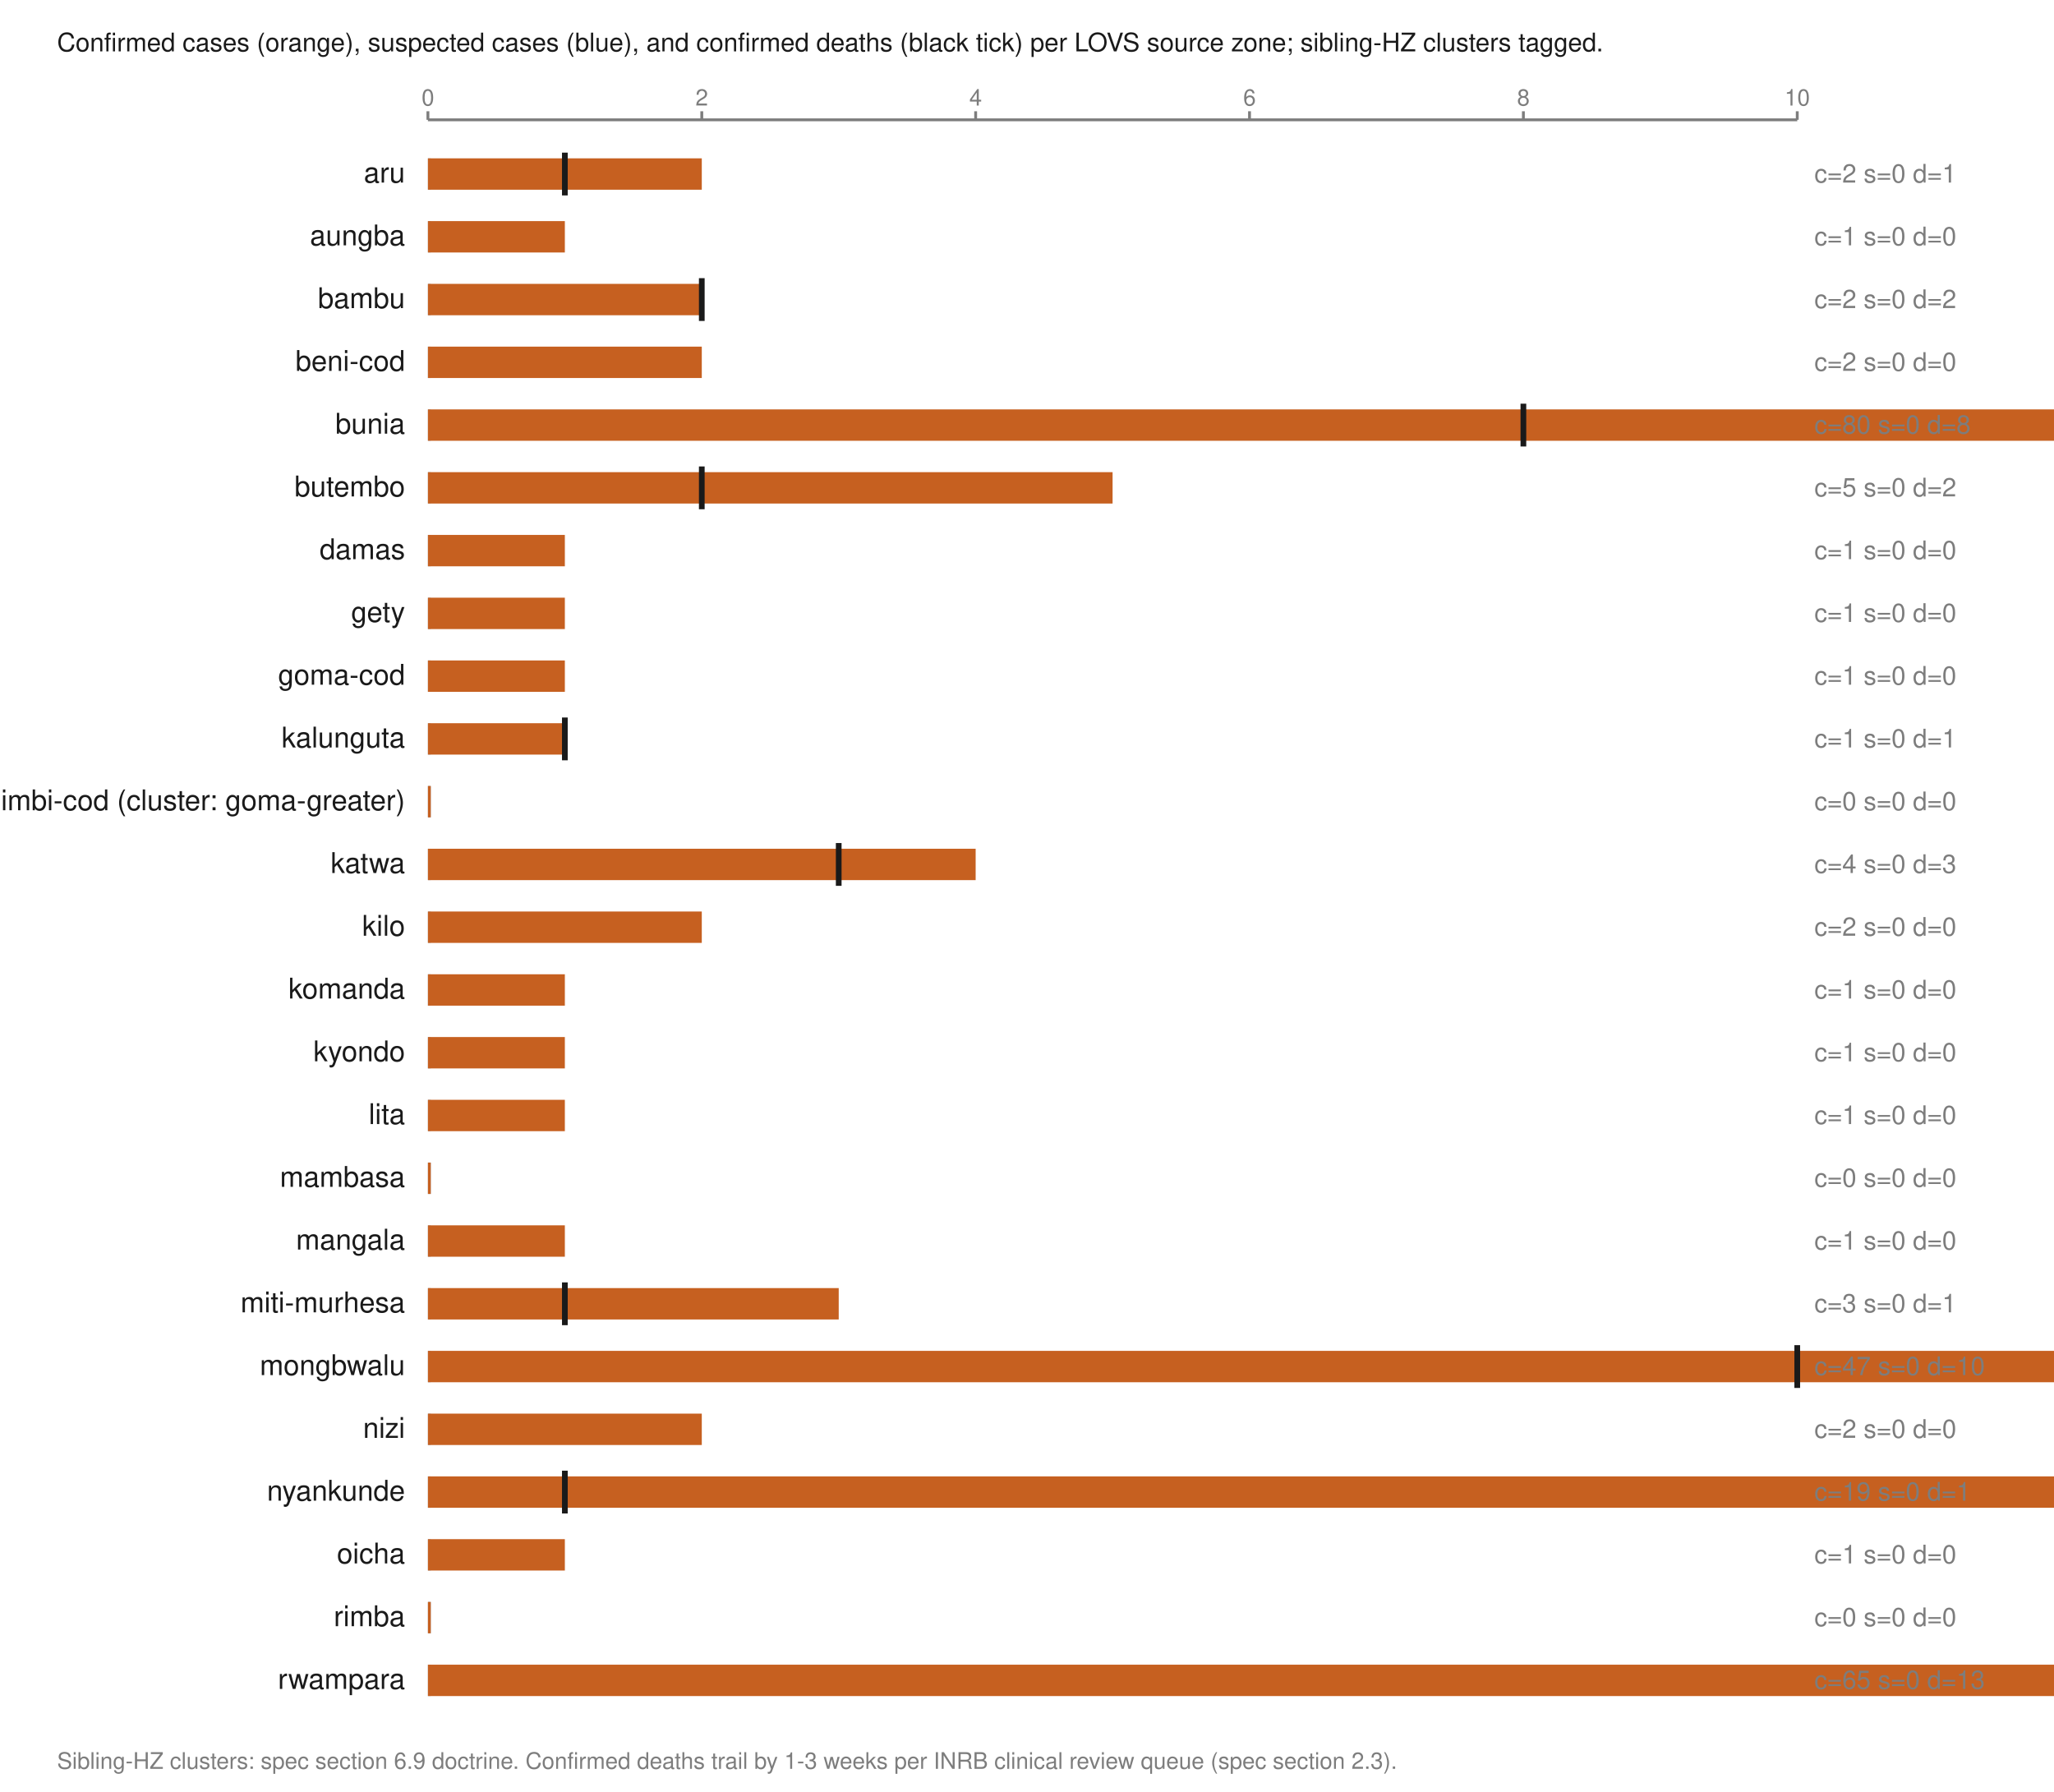
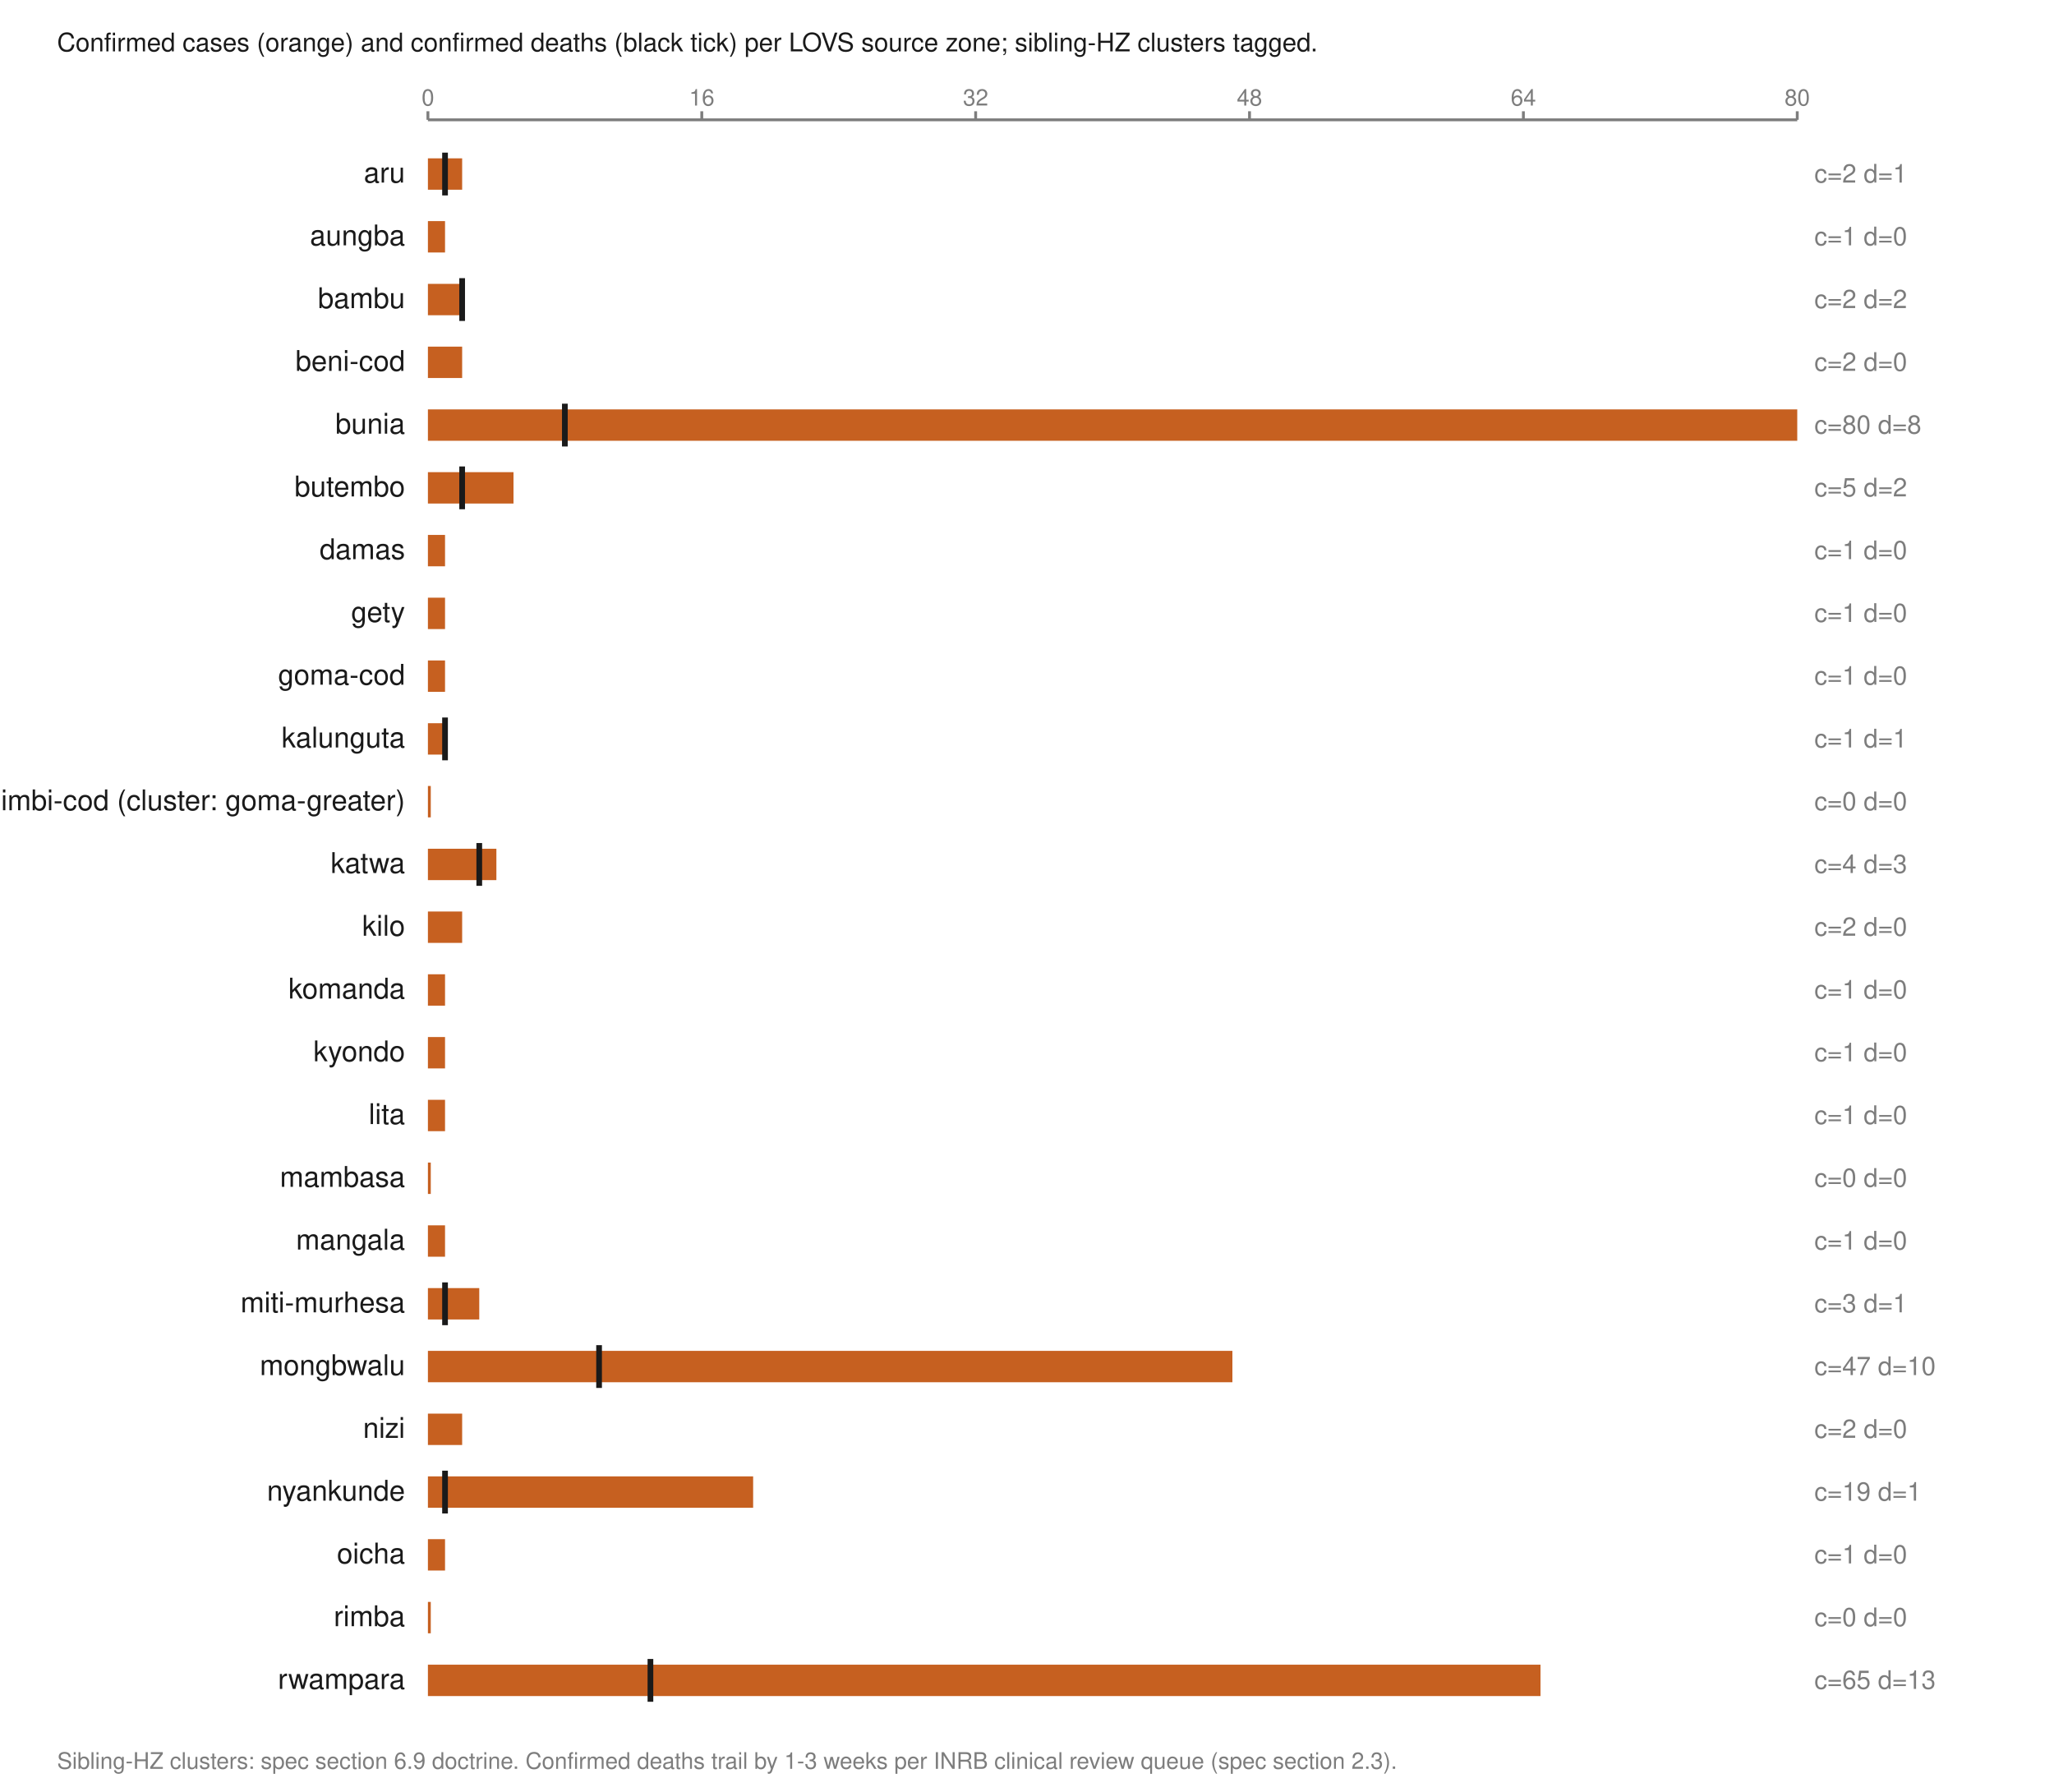
<svg xmlns="http://www.w3.org/2000/svg" viewBox="0 0 720 628" width="720" height="628" role="img" aria-labelledby="t">
-   <text x="20.0" y="18.0" font-family="Helvetica,Arial,sans-serif" font-size="9" fill="#1a1a1a" font-weight="normal" text-anchor="start">Confirmed cases (orange), suspected cases (blue), and confirmed deaths (black tick) per LOVS source zone; sibling-HZ clusters tagged.</text>
+   <text x="20.0" y="18.0" font-family="Helvetica,Arial,sans-serif" font-size="9" fill="#1a1a1a" font-weight="normal" text-anchor="start">Confirmed cases (orange) and confirmed deaths (black tick) per LOVS source zone; sibling-HZ clusters tagged.</text>
  <line x1="150.0" y1="42.0" x2="630.0" y2="42.0" stroke="#7d7d7d" stroke-width="1" />
  <line x1="150.0" y1="39.0" x2="150.0" y2="42.0" stroke="#7d7d7d" stroke-width="1" />
  <text x="150.0" y="37.0" font-family="Helvetica,Arial,sans-serif" font-size="8" fill="#7d7d7d" font-weight="normal" text-anchor="middle">0</text>
  <line x1="246.0" y1="39.0" x2="246.0" y2="42.0" stroke="#7d7d7d" stroke-width="1" />
-   <text x="246.0" y="37.0" font-family="Helvetica,Arial,sans-serif" font-size="8" fill="#7d7d7d" font-weight="normal" text-anchor="middle">2</text>
+   <text x="246.0" y="37.0" font-family="Helvetica,Arial,sans-serif" font-size="8" fill="#7d7d7d" font-weight="normal" text-anchor="middle">16</text>
  <line x1="342.0" y1="39.0" x2="342.0" y2="42.0" stroke="#7d7d7d" stroke-width="1" />
-   <text x="342.0" y="37.0" font-family="Helvetica,Arial,sans-serif" font-size="8" fill="#7d7d7d" font-weight="normal" text-anchor="middle">4</text>
+   <text x="342.0" y="37.0" font-family="Helvetica,Arial,sans-serif" font-size="8" fill="#7d7d7d" font-weight="normal" text-anchor="middle">32</text>
  <line x1="438.0" y1="39.0" x2="438.0" y2="42.0" stroke="#7d7d7d" stroke-width="1" />
-   <text x="438.0" y="37.0" font-family="Helvetica,Arial,sans-serif" font-size="8" fill="#7d7d7d" font-weight="normal" text-anchor="middle">6</text>
+   <text x="438.0" y="37.0" font-family="Helvetica,Arial,sans-serif" font-size="8" fill="#7d7d7d" font-weight="normal" text-anchor="middle">48</text>
  <line x1="534.0" y1="39.0" x2="534.0" y2="42.0" stroke="#7d7d7d" stroke-width="1" />
-   <text x="534.0" y="37.0" font-family="Helvetica,Arial,sans-serif" font-size="8" fill="#7d7d7d" font-weight="normal" text-anchor="middle">8</text>
+   <text x="534.0" y="37.0" font-family="Helvetica,Arial,sans-serif" font-size="8" fill="#7d7d7d" font-weight="normal" text-anchor="middle">64</text>
  <line x1="630.0" y1="39.0" x2="630.0" y2="42.0" stroke="#7d7d7d" stroke-width="1" />
-   <text x="630.0" y="37.0" font-family="Helvetica,Arial,sans-serif" font-size="8" fill="#7d7d7d" font-weight="normal" text-anchor="middle">10</text>
+   <text x="630.0" y="37.0" font-family="Helvetica,Arial,sans-serif" font-size="8" fill="#7d7d7d" font-weight="normal" text-anchor="middle">80</text>
  <text x="142.0" y="64.0" font-family="Helvetica,Arial,sans-serif" font-size="10" fill="#1a1a1a" font-weight="normal" text-anchor="end">aru</text>
-   <rect x="150.0" y="55.5" width="1.0" height="11.0" fill="#9bbcd4" />
-   <rect x="150.0" y="55.5" width="96.0" height="11.0" fill="#c66020" />
-   <line x1="198.0" y1="53.5" x2="198.0" y2="68.5" stroke="#1a1a1a" stroke-width="2" />
-   <text x="636.0" y="64.0" font-family="Helvetica,Arial,sans-serif" font-size="9" fill="#7d7d7d" font-weight="normal" text-anchor="start">c=2 s=0 d=1</text>
+   <rect x="150.0" y="55.5" width="12.0" height="11.0" fill="#c66020" />
+   <line x1="156.0" y1="53.5" x2="156.0" y2="68.5" stroke="#1a1a1a" stroke-width="2" />
+   <text x="636.0" y="64.0" font-family="Helvetica,Arial,sans-serif" font-size="9" fill="#7d7d7d" font-weight="normal" text-anchor="start">c=2 d=1</text>
  <text x="142.0" y="86.0" font-family="Helvetica,Arial,sans-serif" font-size="10" fill="#1a1a1a" font-weight="normal" text-anchor="end">aungba</text>
-   <rect x="150.0" y="77.5" width="1.0" height="11.0" fill="#9bbcd4" />
-   <rect x="150.0" y="77.5" width="48.0" height="11.0" fill="#c66020" />
-   <text x="636.0" y="86.0" font-family="Helvetica,Arial,sans-serif" font-size="9" fill="#7d7d7d" font-weight="normal" text-anchor="start">c=1 s=0 d=0</text>
+   <rect x="150.0" y="77.5" width="6.0" height="11.0" fill="#c66020" />
+   <text x="636.0" y="86.0" font-family="Helvetica,Arial,sans-serif" font-size="9" fill="#7d7d7d" font-weight="normal" text-anchor="start">c=1 d=0</text>
  <text x="142.0" y="108.0" font-family="Helvetica,Arial,sans-serif" font-size="10" fill="#1a1a1a" font-weight="normal" text-anchor="end">bambu</text>
-   <rect x="150.0" y="99.5" width="1.0" height="11.0" fill="#9bbcd4" />
-   <rect x="150.0" y="99.5" width="96.0" height="11.0" fill="#c66020" />
-   <line x1="246.0" y1="97.5" x2="246.0" y2="112.5" stroke="#1a1a1a" stroke-width="2" />
-   <text x="636.0" y="108.0" font-family="Helvetica,Arial,sans-serif" font-size="9" fill="#7d7d7d" font-weight="normal" text-anchor="start">c=2 s=0 d=2</text>
+   <rect x="150.0" y="99.5" width="12.0" height="11.0" fill="#c66020" />
+   <line x1="162.0" y1="97.5" x2="162.0" y2="112.5" stroke="#1a1a1a" stroke-width="2" />
+   <text x="636.0" y="108.0" font-family="Helvetica,Arial,sans-serif" font-size="9" fill="#7d7d7d" font-weight="normal" text-anchor="start">c=2 d=2</text>
  <text x="142.0" y="130.0" font-family="Helvetica,Arial,sans-serif" font-size="10" fill="#1a1a1a" font-weight="normal" text-anchor="end">beni-cod</text>
-   <rect x="150.0" y="121.5" width="1.0" height="11.0" fill="#9bbcd4" />
-   <rect x="150.0" y="121.5" width="96.0" height="11.0" fill="#c66020" />
-   <text x="636.0" y="130.0" font-family="Helvetica,Arial,sans-serif" font-size="9" fill="#7d7d7d" font-weight="normal" text-anchor="start">c=2 s=0 d=0</text>
+   <rect x="150.0" y="121.5" width="12.0" height="11.0" fill="#c66020" />
+   <text x="636.0" y="130.0" font-family="Helvetica,Arial,sans-serif" font-size="9" fill="#7d7d7d" font-weight="normal" text-anchor="start">c=2 d=0</text>
  <text x="142.0" y="152.0" font-family="Helvetica,Arial,sans-serif" font-size="10" fill="#1a1a1a" font-weight="normal" text-anchor="end">bunia</text>
-   <rect x="150.0" y="143.5" width="1.0" height="11.0" fill="#9bbcd4" />
-   <rect x="150.0" y="143.5" width="3840.0" height="11.0" fill="#c66020" />
-   <line x1="534.0" y1="141.5" x2="534.0" y2="156.5" stroke="#1a1a1a" stroke-width="2" />
-   <text x="636.0" y="152.0" font-family="Helvetica,Arial,sans-serif" font-size="9" fill="#7d7d7d" font-weight="normal" text-anchor="start">c=80 s=0 d=8</text>
+   <rect x="150.0" y="143.5" width="480.0" height="11.0" fill="#c66020" />
+   <line x1="198.0" y1="141.5" x2="198.0" y2="156.5" stroke="#1a1a1a" stroke-width="2" />
+   <text x="636.0" y="152.0" font-family="Helvetica,Arial,sans-serif" font-size="9" fill="#7d7d7d" font-weight="normal" text-anchor="start">c=80 d=8</text>
  <text x="142.0" y="174.0" font-family="Helvetica,Arial,sans-serif" font-size="10" fill="#1a1a1a" font-weight="normal" text-anchor="end">butembo</text>
-   <rect x="150.0" y="165.5" width="1.0" height="11.0" fill="#9bbcd4" />
-   <rect x="150.0" y="165.5" width="240.0" height="11.0" fill="#c66020" />
-   <line x1="246.0" y1="163.5" x2="246.0" y2="178.5" stroke="#1a1a1a" stroke-width="2" />
-   <text x="636.0" y="174.0" font-family="Helvetica,Arial,sans-serif" font-size="9" fill="#7d7d7d" font-weight="normal" text-anchor="start">c=5 s=0 d=2</text>
+   <rect x="150.0" y="165.5" width="30.0" height="11.0" fill="#c66020" />
+   <line x1="162.0" y1="163.5" x2="162.0" y2="178.5" stroke="#1a1a1a" stroke-width="2" />
+   <text x="636.0" y="174.0" font-family="Helvetica,Arial,sans-serif" font-size="9" fill="#7d7d7d" font-weight="normal" text-anchor="start">c=5 d=2</text>
  <text x="142.0" y="196.0" font-family="Helvetica,Arial,sans-serif" font-size="10" fill="#1a1a1a" font-weight="normal" text-anchor="end">damas</text>
-   <rect x="150.0" y="187.5" width="1.0" height="11.0" fill="#9bbcd4" />
-   <rect x="150.0" y="187.5" width="48.0" height="11.0" fill="#c66020" />
-   <text x="636.0" y="196.0" font-family="Helvetica,Arial,sans-serif" font-size="9" fill="#7d7d7d" font-weight="normal" text-anchor="start">c=1 s=0 d=0</text>
+   <rect x="150.0" y="187.5" width="6.0" height="11.0" fill="#c66020" />
+   <text x="636.0" y="196.0" font-family="Helvetica,Arial,sans-serif" font-size="9" fill="#7d7d7d" font-weight="normal" text-anchor="start">c=1 d=0</text>
  <text x="142.0" y="218.0" font-family="Helvetica,Arial,sans-serif" font-size="10" fill="#1a1a1a" font-weight="normal" text-anchor="end">gety</text>
-   <rect x="150.0" y="209.5" width="1.0" height="11.0" fill="#9bbcd4" />
-   <rect x="150.0" y="209.5" width="48.0" height="11.0" fill="#c66020" />
-   <text x="636.0" y="218.0" font-family="Helvetica,Arial,sans-serif" font-size="9" fill="#7d7d7d" font-weight="normal" text-anchor="start">c=1 s=0 d=0</text>
+   <rect x="150.0" y="209.5" width="6.0" height="11.0" fill="#c66020" />
+   <text x="636.0" y="218.0" font-family="Helvetica,Arial,sans-serif" font-size="9" fill="#7d7d7d" font-weight="normal" text-anchor="start">c=1 d=0</text>
  <text x="142.0" y="240.0" font-family="Helvetica,Arial,sans-serif" font-size="10" fill="#1a1a1a" font-weight="normal" text-anchor="end">goma-cod</text>
-   <rect x="150.0" y="231.5" width="1.0" height="11.0" fill="#9bbcd4" />
-   <rect x="150.0" y="231.5" width="48.0" height="11.0" fill="#c66020" />
-   <text x="636.0" y="240.0" font-family="Helvetica,Arial,sans-serif" font-size="9" fill="#7d7d7d" font-weight="normal" text-anchor="start">c=1 s=0 d=0</text>
+   <rect x="150.0" y="231.5" width="6.0" height="11.0" fill="#c66020" />
+   <text x="636.0" y="240.0" font-family="Helvetica,Arial,sans-serif" font-size="9" fill="#7d7d7d" font-weight="normal" text-anchor="start">c=1 d=0</text>
  <text x="142.0" y="262.0" font-family="Helvetica,Arial,sans-serif" font-size="10" fill="#1a1a1a" font-weight="normal" text-anchor="end">kalunguta</text>
-   <rect x="150.0" y="253.5" width="1.0" height="11.0" fill="#9bbcd4" />
-   <rect x="150.0" y="253.5" width="48.0" height="11.0" fill="#c66020" />
-   <line x1="198.0" y1="251.5" x2="198.0" y2="266.5" stroke="#1a1a1a" stroke-width="2" />
-   <text x="636.0" y="262.0" font-family="Helvetica,Arial,sans-serif" font-size="9" fill="#7d7d7d" font-weight="normal" text-anchor="start">c=1 s=0 d=1</text>
+   <rect x="150.0" y="253.5" width="6.0" height="11.0" fill="#c66020" />
+   <line x1="156.0" y1="251.5" x2="156.0" y2="266.5" stroke="#1a1a1a" stroke-width="2" />
+   <text x="636.0" y="262.0" font-family="Helvetica,Arial,sans-serif" font-size="9" fill="#7d7d7d" font-weight="normal" text-anchor="start">c=1 d=1</text>
  <text x="142.0" y="284.0" font-family="Helvetica,Arial,sans-serif" font-size="10" fill="#1a1a1a" font-weight="normal" text-anchor="end">karisimbi-cod  (cluster: goma-greater)</text>
-   <rect x="150.0" y="275.5" width="1.0" height="11.0" fill="#9bbcd4" />
  <rect x="150.0" y="275.5" width="1.0" height="11.0" fill="#c66020" />
-   <text x="636.0" y="284.0" font-family="Helvetica,Arial,sans-serif" font-size="9" fill="#7d7d7d" font-weight="normal" text-anchor="start">c=0 s=0 d=0</text>
+   <text x="636.0" y="284.0" font-family="Helvetica,Arial,sans-serif" font-size="9" fill="#7d7d7d" font-weight="normal" text-anchor="start">c=0 d=0</text>
  <text x="142.0" y="306.0" font-family="Helvetica,Arial,sans-serif" font-size="10" fill="#1a1a1a" font-weight="normal" text-anchor="end">katwa</text>
-   <rect x="150.0" y="297.5" width="1.0" height="11.0" fill="#9bbcd4" />
-   <rect x="150.0" y="297.5" width="192.0" height="11.0" fill="#c66020" />
-   <line x1="294.0" y1="295.5" x2="294.0" y2="310.5" stroke="#1a1a1a" stroke-width="2" />
-   <text x="636.0" y="306.0" font-family="Helvetica,Arial,sans-serif" font-size="9" fill="#7d7d7d" font-weight="normal" text-anchor="start">c=4 s=0 d=3</text>
+   <rect x="150.0" y="297.5" width="24.0" height="11.0" fill="#c66020" />
+   <line x1="168.0" y1="295.5" x2="168.0" y2="310.5" stroke="#1a1a1a" stroke-width="2" />
+   <text x="636.0" y="306.0" font-family="Helvetica,Arial,sans-serif" font-size="9" fill="#7d7d7d" font-weight="normal" text-anchor="start">c=4 d=3</text>
  <text x="142.0" y="328.0" font-family="Helvetica,Arial,sans-serif" font-size="10" fill="#1a1a1a" font-weight="normal" text-anchor="end">kilo</text>
-   <rect x="150.0" y="319.5" width="1.0" height="11.0" fill="#9bbcd4" />
-   <rect x="150.0" y="319.5" width="96.0" height="11.0" fill="#c66020" />
-   <text x="636.0" y="328.0" font-family="Helvetica,Arial,sans-serif" font-size="9" fill="#7d7d7d" font-weight="normal" text-anchor="start">c=2 s=0 d=0</text>
+   <rect x="150.0" y="319.5" width="12.0" height="11.0" fill="#c66020" />
+   <text x="636.0" y="328.0" font-family="Helvetica,Arial,sans-serif" font-size="9" fill="#7d7d7d" font-weight="normal" text-anchor="start">c=2 d=0</text>
  <text x="142.0" y="350.0" font-family="Helvetica,Arial,sans-serif" font-size="10" fill="#1a1a1a" font-weight="normal" text-anchor="end">komanda</text>
-   <rect x="150.0" y="341.5" width="1.0" height="11.0" fill="#9bbcd4" />
-   <rect x="150.0" y="341.5" width="48.0" height="11.0" fill="#c66020" />
-   <text x="636.0" y="350.0" font-family="Helvetica,Arial,sans-serif" font-size="9" fill="#7d7d7d" font-weight="normal" text-anchor="start">c=1 s=0 d=0</text>
+   <rect x="150.0" y="341.5" width="6.0" height="11.0" fill="#c66020" />
+   <text x="636.0" y="350.0" font-family="Helvetica,Arial,sans-serif" font-size="9" fill="#7d7d7d" font-weight="normal" text-anchor="start">c=1 d=0</text>
  <text x="142.0" y="372.0" font-family="Helvetica,Arial,sans-serif" font-size="10" fill="#1a1a1a" font-weight="normal" text-anchor="end">kyondo</text>
-   <rect x="150.0" y="363.5" width="1.0" height="11.0" fill="#9bbcd4" />
-   <rect x="150.0" y="363.5" width="48.0" height="11.0" fill="#c66020" />
-   <text x="636.0" y="372.0" font-family="Helvetica,Arial,sans-serif" font-size="9" fill="#7d7d7d" font-weight="normal" text-anchor="start">c=1 s=0 d=0</text>
+   <rect x="150.0" y="363.5" width="6.0" height="11.0" fill="#c66020" />
+   <text x="636.0" y="372.0" font-family="Helvetica,Arial,sans-serif" font-size="9" fill="#7d7d7d" font-weight="normal" text-anchor="start">c=1 d=0</text>
  <text x="142.0" y="394.0" font-family="Helvetica,Arial,sans-serif" font-size="10" fill="#1a1a1a" font-weight="normal" text-anchor="end">lita</text>
-   <rect x="150.0" y="385.5" width="1.0" height="11.0" fill="#9bbcd4" />
-   <rect x="150.0" y="385.5" width="48.0" height="11.0" fill="#c66020" />
-   <text x="636.0" y="394.0" font-family="Helvetica,Arial,sans-serif" font-size="9" fill="#7d7d7d" font-weight="normal" text-anchor="start">c=1 s=0 d=0</text>
+   <rect x="150.0" y="385.5" width="6.0" height="11.0" fill="#c66020" />
+   <text x="636.0" y="394.0" font-family="Helvetica,Arial,sans-serif" font-size="9" fill="#7d7d7d" font-weight="normal" text-anchor="start">c=1 d=0</text>
  <text x="142.0" y="416.0" font-family="Helvetica,Arial,sans-serif" font-size="10" fill="#1a1a1a" font-weight="normal" text-anchor="end">mambasa</text>
-   <rect x="150.0" y="407.5" width="1.0" height="11.0" fill="#9bbcd4" />
  <rect x="150.0" y="407.5" width="1.0" height="11.0" fill="#c66020" />
-   <text x="636.0" y="416.0" font-family="Helvetica,Arial,sans-serif" font-size="9" fill="#7d7d7d" font-weight="normal" text-anchor="start">c=0 s=0 d=0</text>
+   <text x="636.0" y="416.0" font-family="Helvetica,Arial,sans-serif" font-size="9" fill="#7d7d7d" font-weight="normal" text-anchor="start">c=0 d=0</text>
  <text x="142.0" y="438.0" font-family="Helvetica,Arial,sans-serif" font-size="10" fill="#1a1a1a" font-weight="normal" text-anchor="end">mangala</text>
-   <rect x="150.0" y="429.5" width="1.0" height="11.0" fill="#9bbcd4" />
-   <rect x="150.0" y="429.5" width="48.0" height="11.0" fill="#c66020" />
-   <text x="636.0" y="438.0" font-family="Helvetica,Arial,sans-serif" font-size="9" fill="#7d7d7d" font-weight="normal" text-anchor="start">c=1 s=0 d=0</text>
+   <rect x="150.0" y="429.5" width="6.0" height="11.0" fill="#c66020" />
+   <text x="636.0" y="438.0" font-family="Helvetica,Arial,sans-serif" font-size="9" fill="#7d7d7d" font-weight="normal" text-anchor="start">c=1 d=0</text>
  <text x="142.0" y="460.0" font-family="Helvetica,Arial,sans-serif" font-size="10" fill="#1a1a1a" font-weight="normal" text-anchor="end">miti-murhesa</text>
-   <rect x="150.0" y="451.5" width="1.0" height="11.0" fill="#9bbcd4" />
-   <rect x="150.0" y="451.5" width="144.0" height="11.0" fill="#c66020" />
-   <line x1="198.0" y1="449.5" x2="198.0" y2="464.5" stroke="#1a1a1a" stroke-width="2" />
-   <text x="636.0" y="460.0" font-family="Helvetica,Arial,sans-serif" font-size="9" fill="#7d7d7d" font-weight="normal" text-anchor="start">c=3 s=0 d=1</text>
+   <rect x="150.0" y="451.5" width="18.0" height="11.0" fill="#c66020" />
+   <line x1="156.0" y1="449.5" x2="156.0" y2="464.5" stroke="#1a1a1a" stroke-width="2" />
+   <text x="636.0" y="460.0" font-family="Helvetica,Arial,sans-serif" font-size="9" fill="#7d7d7d" font-weight="normal" text-anchor="start">c=3 d=1</text>
  <text x="142.0" y="482.0" font-family="Helvetica,Arial,sans-serif" font-size="10" fill="#1a1a1a" font-weight="normal" text-anchor="end">mongbwalu</text>
-   <rect x="150.0" y="473.5" width="1.0" height="11.0" fill="#9bbcd4" />
-   <rect x="150.0" y="473.5" width="2256.0" height="11.0" fill="#c66020" />
-   <line x1="630.0" y1="471.5" x2="630.0" y2="486.5" stroke="#1a1a1a" stroke-width="2" />
-   <text x="636.0" y="482.0" font-family="Helvetica,Arial,sans-serif" font-size="9" fill="#7d7d7d" font-weight="normal" text-anchor="start">c=47 s=0 d=10</text>
+   <rect x="150.0" y="473.5" width="282.0" height="11.0" fill="#c66020" />
+   <line x1="210.0" y1="471.5" x2="210.0" y2="486.5" stroke="#1a1a1a" stroke-width="2" />
+   <text x="636.0" y="482.0" font-family="Helvetica,Arial,sans-serif" font-size="9" fill="#7d7d7d" font-weight="normal" text-anchor="start">c=47 d=10</text>
  <text x="142.0" y="504.0" font-family="Helvetica,Arial,sans-serif" font-size="10" fill="#1a1a1a" font-weight="normal" text-anchor="end">nizi</text>
-   <rect x="150.0" y="495.5" width="1.0" height="11.0" fill="#9bbcd4" />
-   <rect x="150.0" y="495.5" width="96.0" height="11.0" fill="#c66020" />
-   <text x="636.0" y="504.0" font-family="Helvetica,Arial,sans-serif" font-size="9" fill="#7d7d7d" font-weight="normal" text-anchor="start">c=2 s=0 d=0</text>
+   <rect x="150.0" y="495.5" width="12.0" height="11.0" fill="#c66020" />
+   <text x="636.0" y="504.0" font-family="Helvetica,Arial,sans-serif" font-size="9" fill="#7d7d7d" font-weight="normal" text-anchor="start">c=2 d=0</text>
  <text x="142.0" y="526.0" font-family="Helvetica,Arial,sans-serif" font-size="10" fill="#1a1a1a" font-weight="normal" text-anchor="end">nyankunde</text>
-   <rect x="150.0" y="517.5" width="1.0" height="11.0" fill="#9bbcd4" />
-   <rect x="150.0" y="517.5" width="912.0" height="11.0" fill="#c66020" />
-   <line x1="198.0" y1="515.5" x2="198.0" y2="530.5" stroke="#1a1a1a" stroke-width="2" />
-   <text x="636.0" y="526.0" font-family="Helvetica,Arial,sans-serif" font-size="9" fill="#7d7d7d" font-weight="normal" text-anchor="start">c=19 s=0 d=1</text>
+   <rect x="150.0" y="517.5" width="114.0" height="11.0" fill="#c66020" />
+   <line x1="156.0" y1="515.5" x2="156.0" y2="530.5" stroke="#1a1a1a" stroke-width="2" />
+   <text x="636.0" y="526.0" font-family="Helvetica,Arial,sans-serif" font-size="9" fill="#7d7d7d" font-weight="normal" text-anchor="start">c=19 d=1</text>
  <text x="142.0" y="548.0" font-family="Helvetica,Arial,sans-serif" font-size="10" fill="#1a1a1a" font-weight="normal" text-anchor="end">oicha</text>
-   <rect x="150.0" y="539.5" width="1.0" height="11.0" fill="#9bbcd4" />
-   <rect x="150.0" y="539.5" width="48.0" height="11.0" fill="#c66020" />
-   <text x="636.0" y="548.0" font-family="Helvetica,Arial,sans-serif" font-size="9" fill="#7d7d7d" font-weight="normal" text-anchor="start">c=1 s=0 d=0</text>
+   <rect x="150.0" y="539.5" width="6.0" height="11.0" fill="#c66020" />
+   <text x="636.0" y="548.0" font-family="Helvetica,Arial,sans-serif" font-size="9" fill="#7d7d7d" font-weight="normal" text-anchor="start">c=1 d=0</text>
  <text x="142.0" y="570.0" font-family="Helvetica,Arial,sans-serif" font-size="10" fill="#1a1a1a" font-weight="normal" text-anchor="end">rimba</text>
-   <rect x="150.0" y="561.5" width="1.0" height="11.0" fill="#9bbcd4" />
  <rect x="150.0" y="561.5" width="1.0" height="11.0" fill="#c66020" />
-   <text x="636.0" y="570.0" font-family="Helvetica,Arial,sans-serif" font-size="9" fill="#7d7d7d" font-weight="normal" text-anchor="start">c=0 s=0 d=0</text>
+   <text x="636.0" y="570.0" font-family="Helvetica,Arial,sans-serif" font-size="9" fill="#7d7d7d" font-weight="normal" text-anchor="start">c=0 d=0</text>
  <text x="142.0" y="592.0" font-family="Helvetica,Arial,sans-serif" font-size="10" fill="#1a1a1a" font-weight="normal" text-anchor="end">rwampara</text>
-   <rect x="150.0" y="583.5" width="1.0" height="11.0" fill="#9bbcd4" />
-   <rect x="150.0" y="583.5" width="3120.0" height="11.0" fill="#c66020" />
-   <line x1="774.0" y1="581.5" x2="774.0" y2="596.5" stroke="#1a1a1a" stroke-width="2" />
-   <text x="636.0" y="592.0" font-family="Helvetica,Arial,sans-serif" font-size="9" fill="#7d7d7d" font-weight="normal" text-anchor="start">c=65 s=0 d=13</text>
+   <rect x="150.0" y="583.5" width="390.0" height="11.0" fill="#c66020" />
+   <line x1="228.0" y1="581.5" x2="228.0" y2="596.5" stroke="#1a1a1a" stroke-width="2" />
+   <text x="636.0" y="592.0" font-family="Helvetica,Arial,sans-serif" font-size="9" fill="#7d7d7d" font-weight="normal" text-anchor="start">c=65 d=13</text>
  <text x="20.0" y="620.0" font-family="Helvetica,Arial,sans-serif" font-size="8" fill="#7d7d7d" font-weight="normal" text-anchor="start">Sibling-HZ clusters: spec section 6.9 doctrine. Confirmed deaths trail by 1-3 weeks per INRB clinical review queue (spec section 2.3).</text>
</svg>
